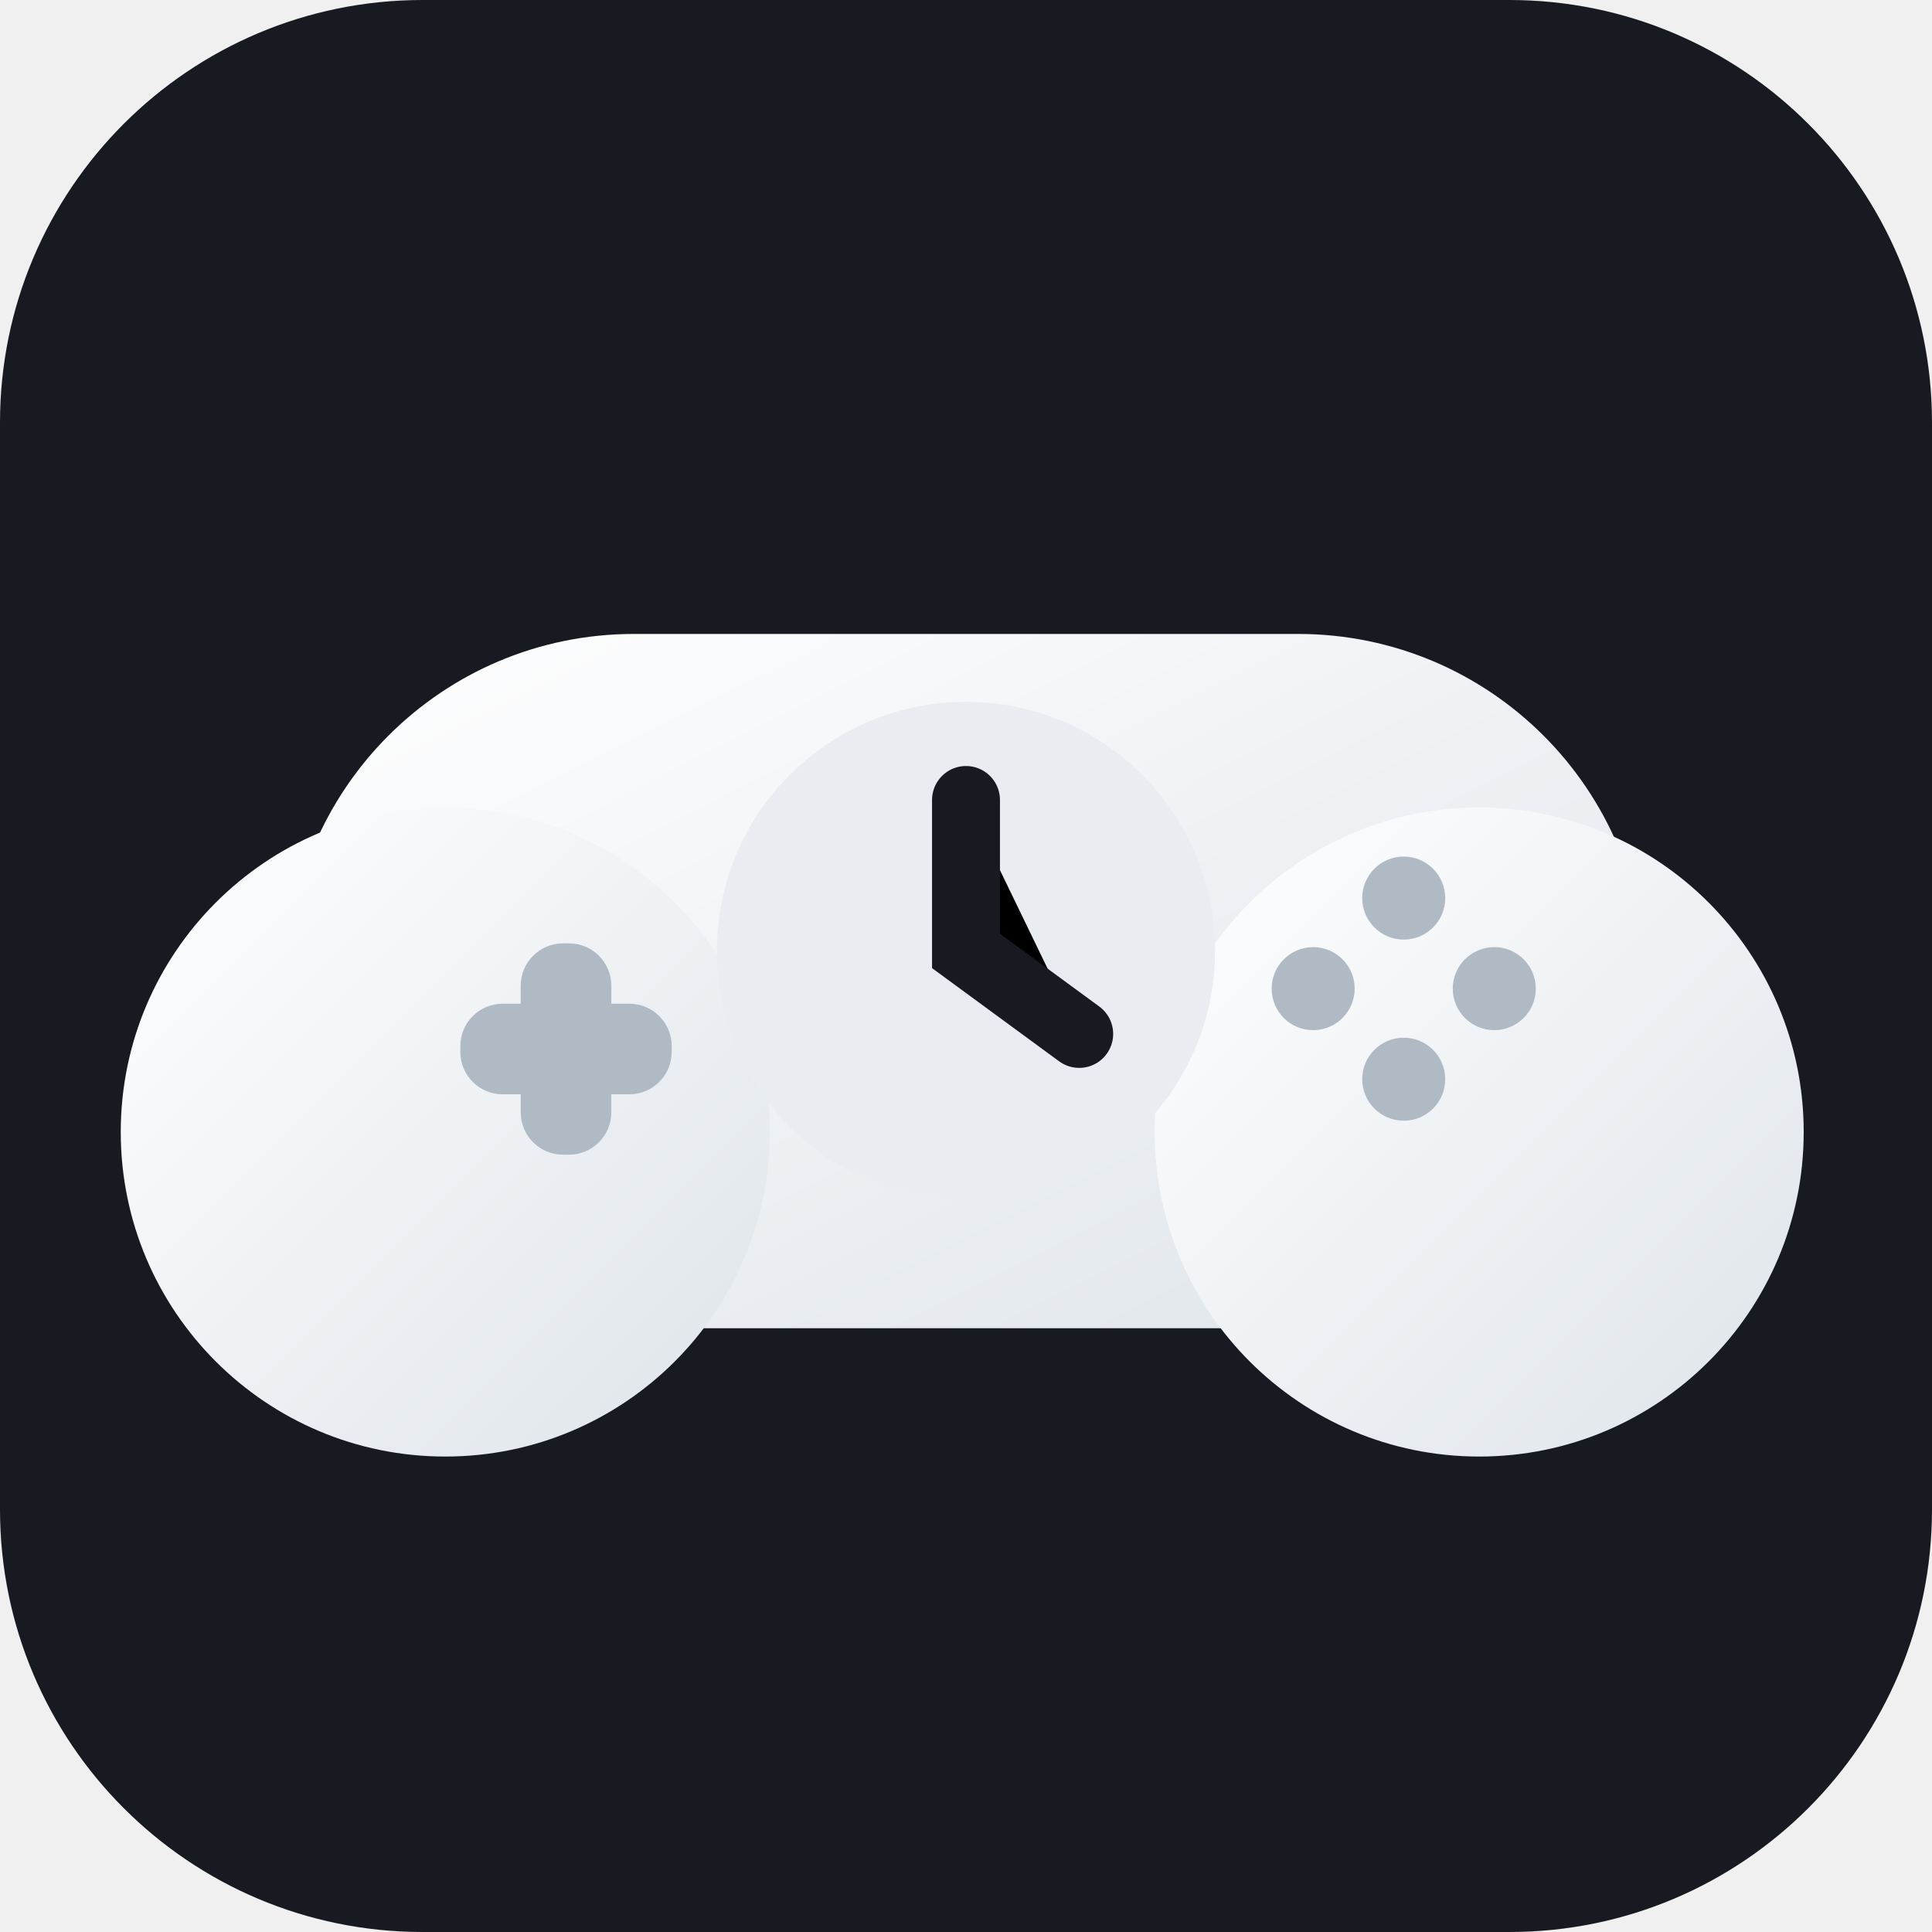
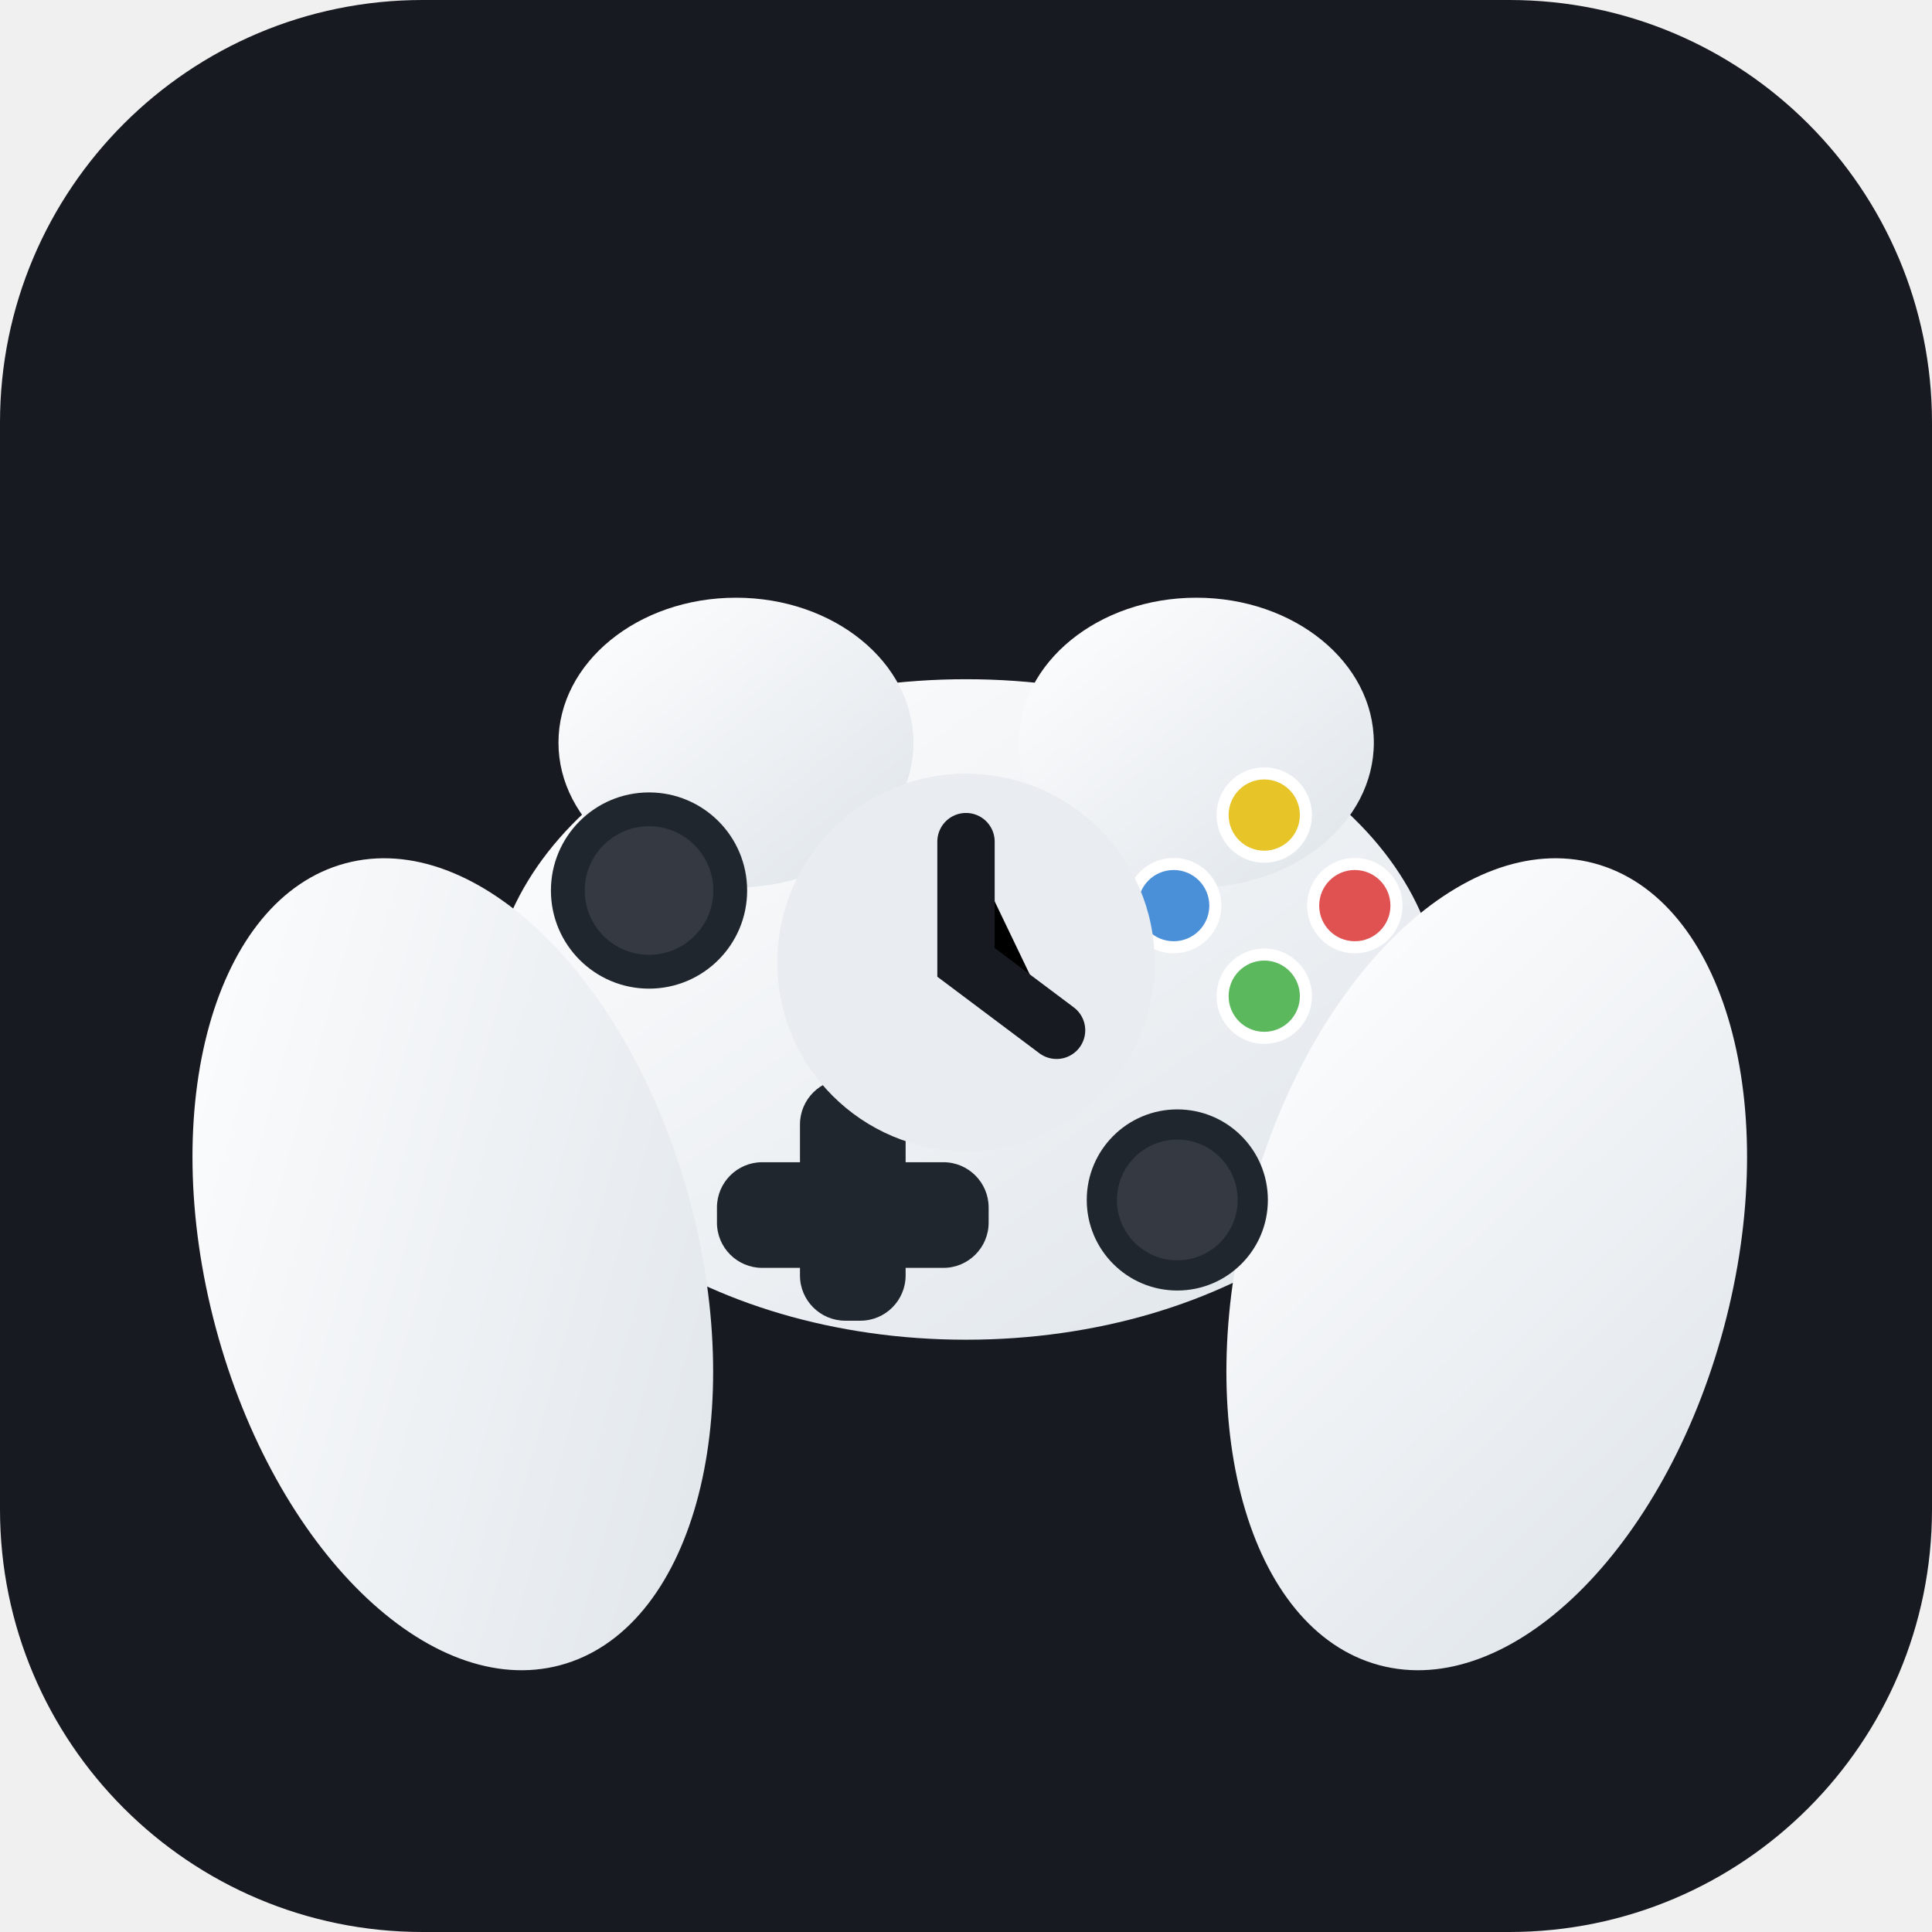
<svg xmlns="http://www.w3.org/2000/svg" viewBox="0 0 64 64">
  <defs>
    <linearGradient id="w" x1="0" y1="0" x2="1" y2="1">
      <stop offset="0" stop-color="#ffffff" />
      <stop offset="1" stop-color="#dee4ea" />
    </linearGradient>
  </defs>
  <rect width="64" height="64" rx="14" fill="#171a21" />
  <g fill="url(#w)">
-     <rect x="9.5" y="21" width="45" height="23" rx="11.5" />
-     <circle cx="14.75" cy="37.5" r="10.75" />
-     <circle cx="49" cy="37.5" r="10.75" />
+     <ellipse cx="32" cy="33.44" rx="15.75" ry="10.94" />
+     <ellipse cx="24.38" cy="24.6" rx="5.88" ry="4.8" />
+     <ellipse cx="39.63" cy="24.6" rx="5.88" ry="4.8" />
+     <ellipse cx="15" cy="41.88" rx="8.13" ry="13.75" transform="rotate(-15 15 41.88)" />
+     <ellipse cx="49.25" cy="41.88" rx="8.13" ry="13.75" transform="rotate(15 49.25 41.88)" />
  </g>
-   <circle cx="32" cy="31.5" r="8.25" fill="#e9ecf0" />
-   <path stroke="#171a21" stroke-width="2.25" stroke-linecap="round" d="M32 26.5v5l3.75 2.75" />
-   <rect x="15.25" y="33.25" width="7" height="3" rx="1.4" fill="#b0bac4" />
-   <rect x="17.25" y="31.25" width="3" height="7" rx="1.4" fill="#b0bac4" />
-   <g fill="#b0bac4">
-     <circle cx="46.5" cy="29.75" r="1.375" />
-     <circle cx="49.5" cy="32.75" r="1.375" />
-     <circle cx="46.5" cy="35.75" r="1.375" />
-     <circle cx="43.5" cy="32.75" r="1.375" />
+   <circle cx="21.5" cy="29.5" r="3.25" fill="#20262e" />
+   <circle cx="21.5" cy="29.5" r="2.13" fill="#343942" />
+   <circle cx="39" cy="39.75" r="3" fill="#20262e" />
+   <circle cx="39" cy="39.75" r="2" fill="#343942" />
+   <rect x="23.75" y="38.5" width="9" height="3.5" rx="1.5" fill="#20262e" />
+   <rect x="26.5" y="35.75" width="3.5" height="8" rx="1.5" fill="#20262e" />
+   <g stroke="#ffffff" stroke-width="0.4">
+     <circle cx="41.88" cy="27" r="1.38" fill="#e7c528" />
+     <circle cx="44.88" cy="30" r="1.38" fill="#e05252" />
+     <circle cx="41.88" cy="33" r="1.38" fill="#5cb85c" />
+     <circle cx="38.88" cy="30" r="1.38" fill="#4a90d9" />
  </g>
+   <circle cx="32" cy="31.88" r="6.25" fill="#e9ecf0" />
+   <path stroke="#171a21" stroke-width="1.9" stroke-linecap="round" d="M32 27.88v4l3 2.25" />
</svg>
